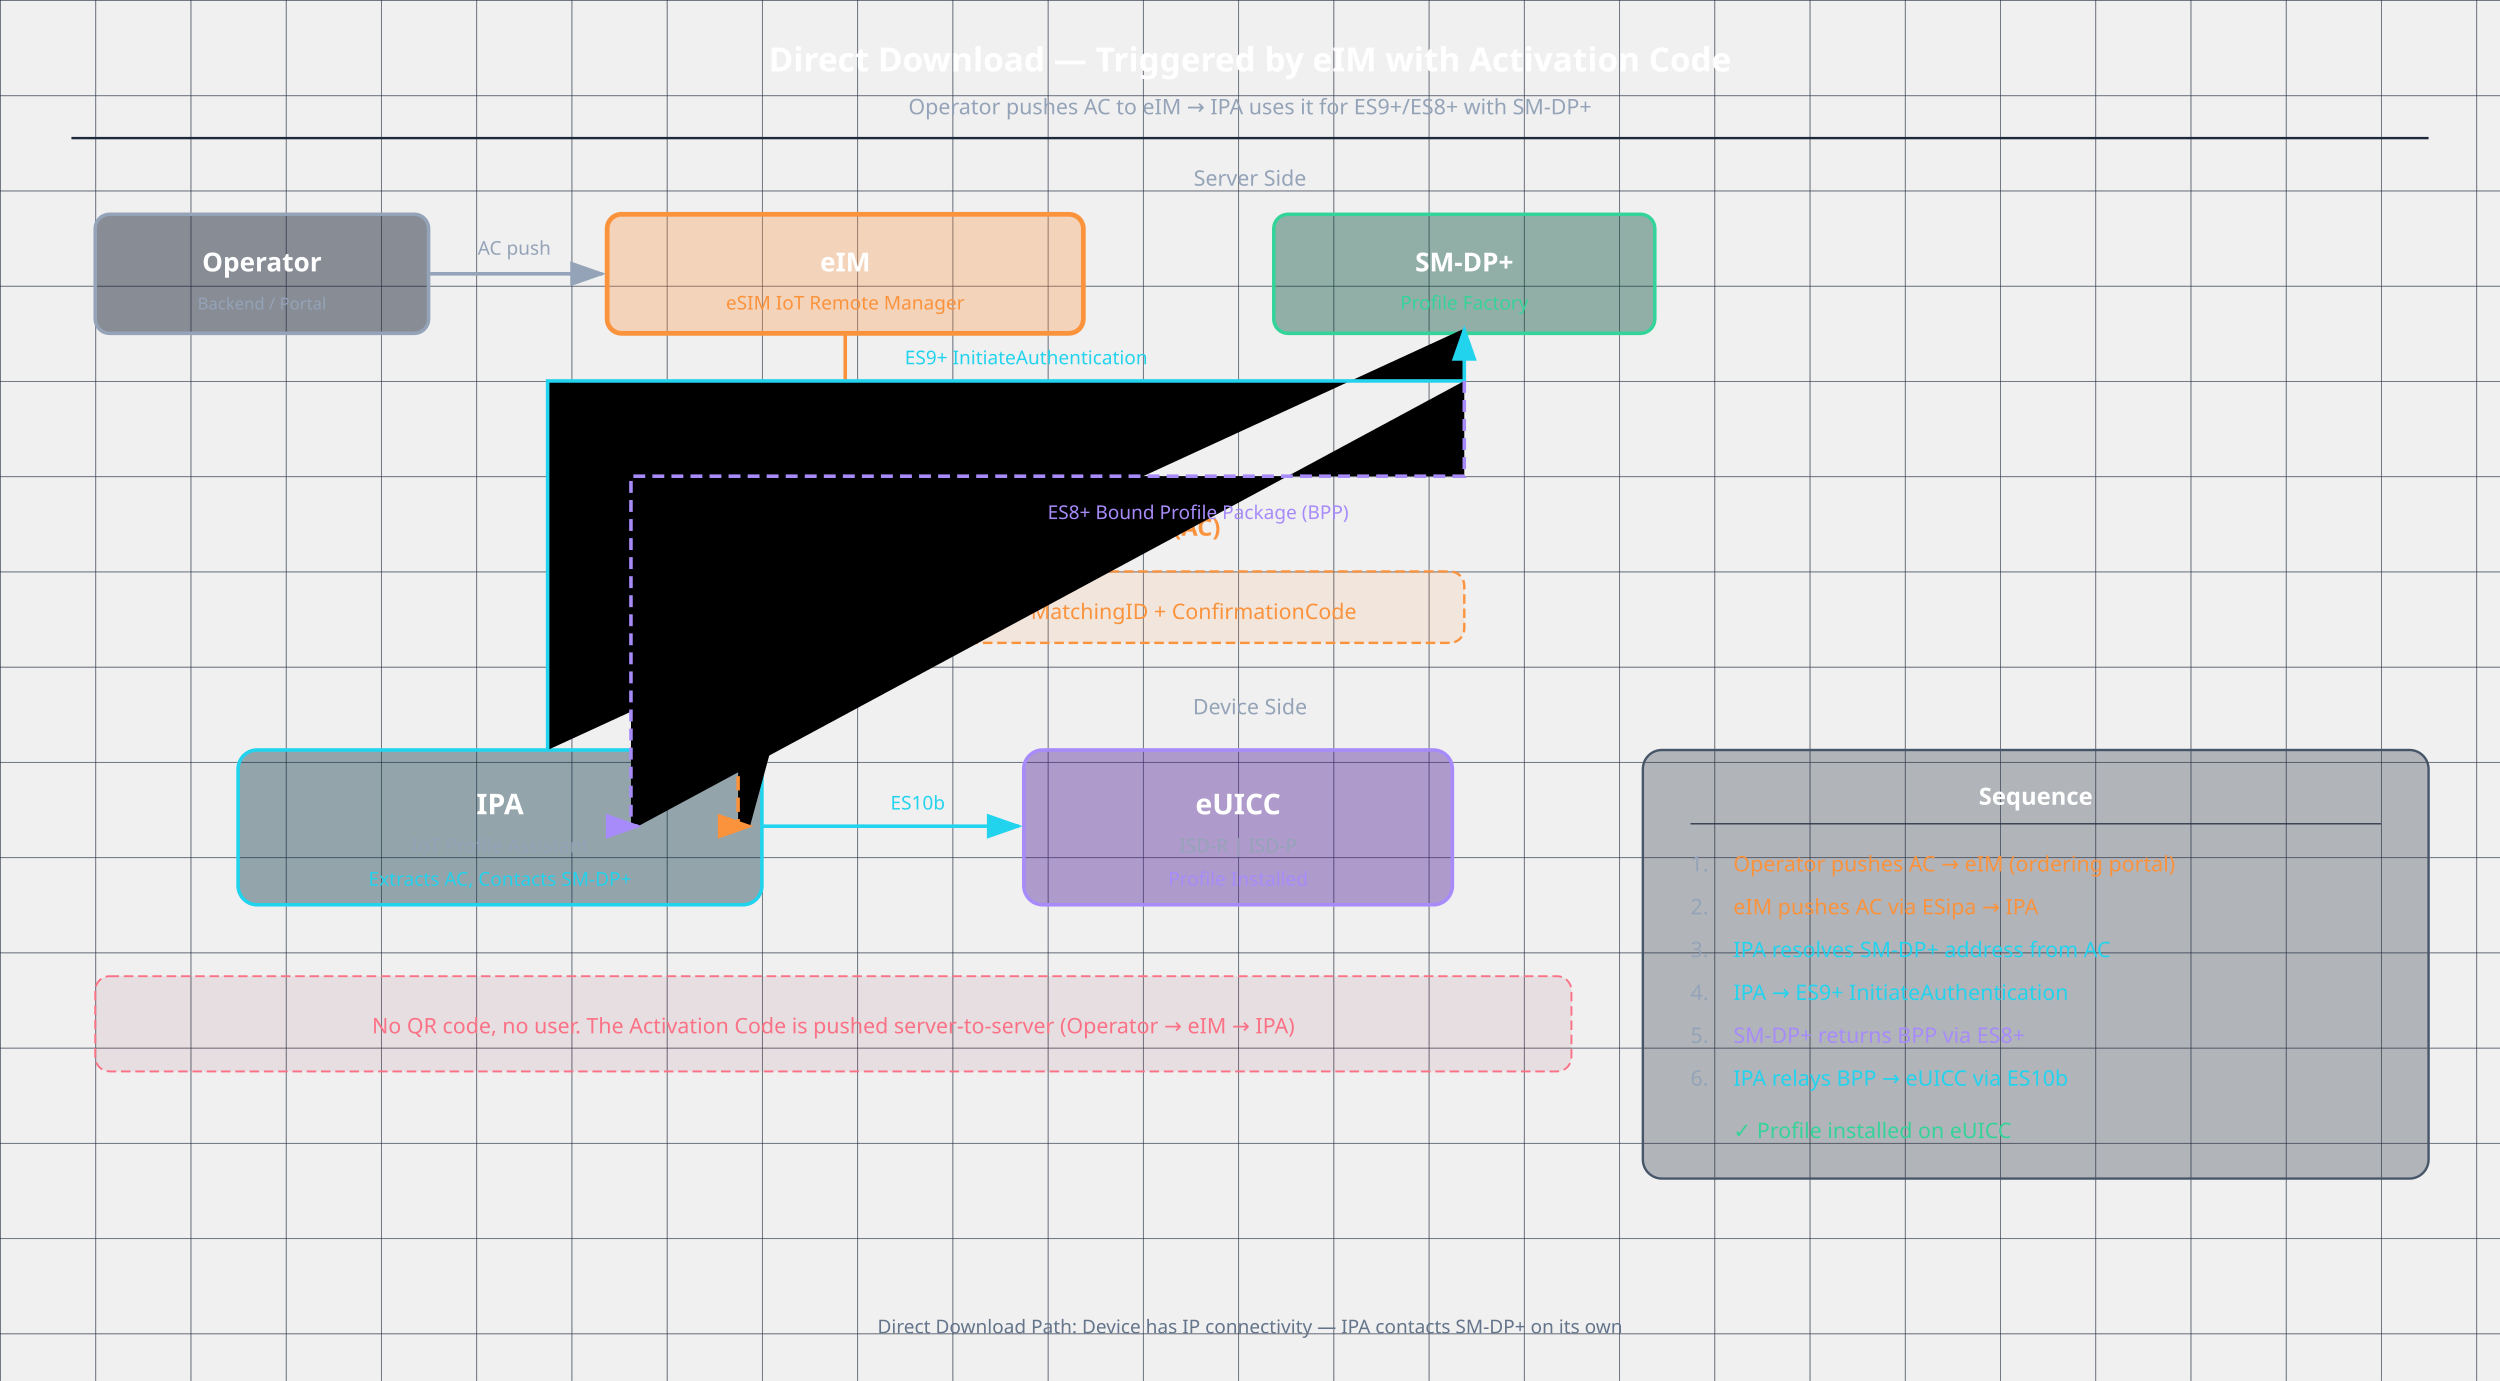
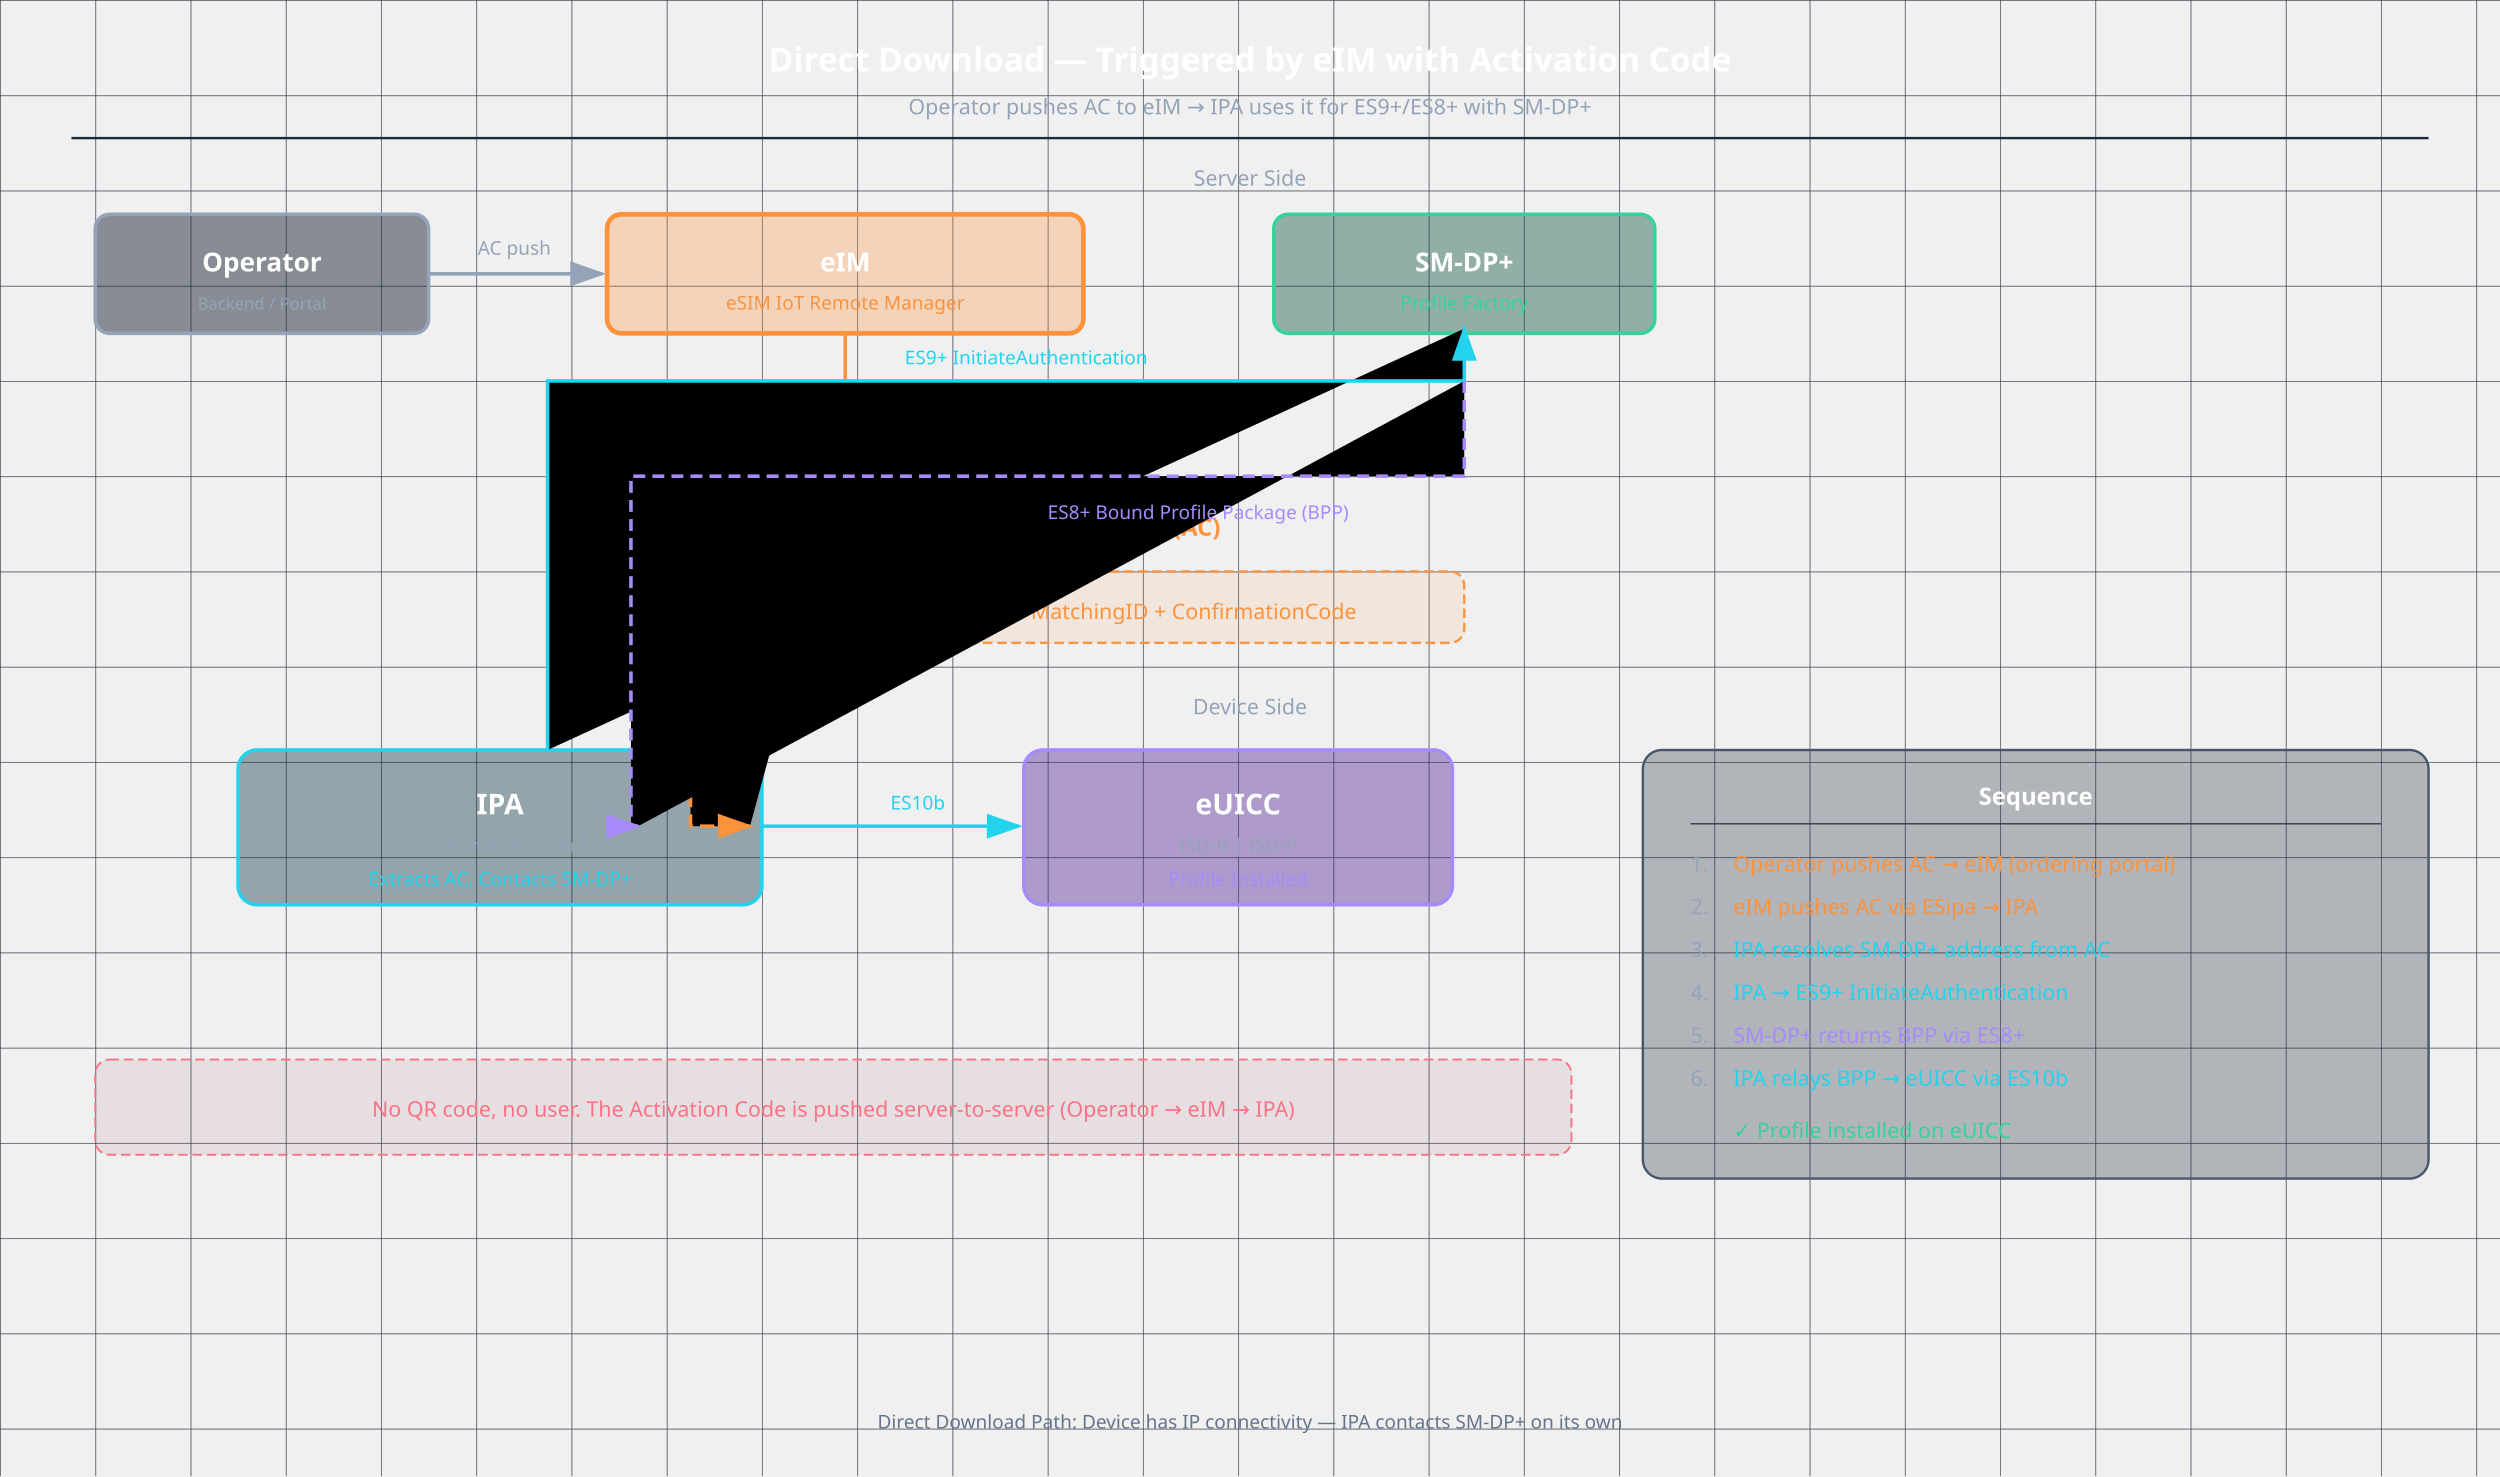
- <svg xmlns="http://www.w3.org/2000/svg" viewBox="0 0 1050 580">
+ <svg xmlns="http://www.w3.org/2000/svg" viewBox="0 0 1050 620">
  <style>text { font-family: system-ui, sans-serif; }</style>
  <defs>
    <marker id="acf-a" markerWidth="10" markerHeight="7" refX="9" refY="3.5" orient="auto">
      <polygon points="0 0, 10 3.5, 0 7" fill="#94a3b8" />
    </marker>
    <marker id="acf-ag" markerWidth="10" markerHeight="7" refX="9" refY="3.5" orient="auto">
      <polygon points="0 0, 10 3.5, 0 7" fill="#34d399" />
    </marker>
    <marker id="acf-ao" markerWidth="10" markerHeight="7" refX="9" refY="3.5" orient="auto">
      <polygon points="0 0, 10 3.5, 0 7" fill="#fb923c" />
    </marker>
    <marker id="acf-av" markerWidth="10" markerHeight="7" refX="9" refY="3.5" orient="auto">
      <polygon points="0 0, 10 3.5, 0 7" fill="#a78bfa" />
    </marker>
    <marker id="acf-acy" markerWidth="10" markerHeight="7" refX="9" refY="3.5" orient="auto">
      <polygon points="0 0, 10 3.5, 0 7" fill="#22d3ee" />
    </marker>
    <pattern id="acf-grid" width="40" height="40" patternUnits="userSpaceOnUse">
      <path d="M 40 0 L 0 0 0 40" fill="none" stroke="#1e293b" stroke-width="0.5" />
    </pattern>
  </defs>
  <rect width="100%" height="100%" fill="url(#acf-grid)" />
  <text x="525" y="30" fill="white" font-size="14" font-weight="700" text-anchor="middle">Direct Download — Triggered by eIM with Activation Code</text>
  <text x="525" y="48" fill="#94a3b8" font-size="9" text-anchor="middle">Operator pushes AC to eIM → IPA uses it for ES9+/ES8+ with SM-DP+</text>
  <line x1="30" y1="58" x2="1020" y2="58" stroke="#1e293b" stroke-width="1" />
  <text x="525" y="78" fill="#94a3b8" font-size="9" text-anchor="middle">Server Side</text>
  <rect x="40" y="90" width="140" height="50" rx="6" fill="rgba(30,41,59,0.5)" stroke="#94a3b8" stroke-width="1.5" />
  <text x="110" y="114" fill="white" font-size="11" font-weight="600" text-anchor="middle">Operator</text>
  <text x="110" y="130" fill="#94a3b8" font-size="7" text-anchor="middle">Backend / Portal</text>
  <rect x="255" y="90" width="200" height="50" rx="6" fill="rgba(251,146,60,0.3)" stroke="#fb923c" stroke-width="2" />
  <text x="355" y="114" fill="white" font-size="11" font-weight="600" text-anchor="middle">eIM</text>
  <text x="355" y="130" fill="#fb923c" font-size="8" text-anchor="middle">eSIM IoT Remote Manager</text>
  <rect x="535" y="90" width="160" height="50" rx="6" fill="rgba(6,78,59,0.4)" stroke="#34d399" stroke-width="1.5" />
  <text x="615" y="114" fill="white" font-size="11" font-weight="600" text-anchor="middle">SM-DP+</text>
  <text x="615" y="130" fill="#34d399" font-size="8" text-anchor="middle">Profile Factory</text>
  <line x1="180" y1="115" x2="253" y2="115" stroke="#94a3b8" stroke-width="1.5" marker-end="url(#acf-a)" />
  <text x="216" y="107" fill="#94a3b8" font-size="8" text-anchor="middle">AC push</text>
  <path d="M 355 140 L 355 200" stroke="#fb923c" stroke-width="1.5" marker-end="url(#acf-ao)" />
  <text x="330" y="175" fill="#fb923c" font-size="8">ESipa</text>
  <text x="330" y="185" fill="#64748b" font-size="7">AC forward</text>
  <text x="462" y="225" fill="#fb923c" font-size="10" font-weight="600" text-anchor="middle">Activation Code (AC)</text>
  <rect x="310" y="240" width="305" height="30" rx="6" fill="rgba(251,146,60,0.12)" stroke="#fb923c" stroke-width="1" stroke-dasharray="4,2" />
  <text x="462" y="260" fill="#fb923c" font-size="9" text-anchor="middle">SM-DP+ address + MatchingID + ConfirmationCode</text>
  <text x="525" y="300" fill="#94a3b8" font-size="9" text-anchor="middle">Device Side</text>
  <rect x="100" y="315" width="220" height="65" rx="8" fill="rgba(8,51,68,0.4)" stroke="#22d3ee" stroke-width="1.5" />
  <text x="210" y="342" fill="white" font-size="12" font-weight="600" text-anchor="middle">IPA</text>
  <text x="210" y="358" fill="#94a3b8" font-size="8" text-anchor="middle">IoT Profile Assistant</text>
  <text x="210" y="372" fill="#22d3ee" font-size="8" text-anchor="middle">Extracts AC, Contacts SM-DP+</text>
  <rect x="430" y="315" width="180" height="65" rx="8" fill="rgba(76,29,149,0.4)" stroke="#a78bfa" stroke-width="1.5" />
  <text x="520" y="342" fill="white" font-size="12" font-weight="600" text-anchor="middle">eUICC</text>
  <text x="520" y="358" fill="#94a3b8" font-size="8" text-anchor="middle">ISD-R | ISD-P</text>
  <text x="520" y="372" fill="#a78bfa" font-size="8" text-anchor="middle">Profile Installed</text>
-   <path d="M 355 200 L 310 200 L 310 347 L 315 347" stroke="#fb923c" stroke-width="1.5" stroke-dasharray="6,3" marker-end="url(#acf-ao)" />
-   <text x="310" y="195" fill="#fb923c" font-size="7" text-anchor="middle">ESipa</text>
+   <path d="M 355 200 L 290 200 L 290 347 L 315 347" stroke="#fb923c" stroke-width="1.5" stroke-dasharray="6,3" marker-end="url(#acf-ao)" />
+   <text x="290" y="195" fill="#fb923c" font-size="7" text-anchor="middle">ESipa</text>
  <path d="M 230 315 L 230 160 L 615 160 L 615 138" stroke="#22d3ee" stroke-width="1.5" marker-end="url(#acf-acy)" />
  <text x="380" y="153" fill="#22d3ee" font-size="8">ES9+ InitiateAuthentication</text>
  <path d="M 615 160 L 615 200 L 265 200 L 265 347 L 268 347" stroke="#a78bfa" stroke-width="1.5" stroke-dasharray="5,3" marker-end="url(#acf-av)" />
  <text x="440" y="218" fill="#a78bfa" font-size="8">ES8+ Bound Profile Package (BPP)</text>
  <line x1="320" y1="347" x2="428" y2="347" stroke="#22d3ee" stroke-width="1.5" marker-end="url(#acf-acy)" />
  <text x="374" y="340" fill="#22d3ee" font-size="8">ES10b</text>
  <rect x="690" y="315" width="330" height="180" rx="8" fill="rgba(30,41,59,0.3)" stroke="#475569" stroke-width="1" />
  <text x="855" y="338" fill="white" font-size="10" font-weight="600" text-anchor="middle">Sequence</text>
  <line x1="710" y1="346" x2="1000" y2="346" stroke="#1e293b" stroke-width="0.5" />
  <text x="710" y="366" fill="#94a3b8" font-size="9">1.</text>
  <text x="728" y="366" fill="#fb923c" font-size="9">Operator pushes AC → eIM (ordering portal)</text>
  <text x="710" y="384" fill="#94a3b8" font-size="9">2.</text>
  <text x="728" y="384" fill="#fb923c" font-size="9">eIM pushes AC via ESipa → IPA</text>
  <text x="710" y="402" fill="#94a3b8" font-size="9">3.</text>
  <text x="728" y="402" fill="#22d3ee" font-size="9">IPA resolves SM-DP+ address from AC</text>
  <text x="710" y="420" fill="#94a3b8" font-size="9">4.</text>
  <text x="728" y="420" fill="#22d3ee" font-size="9">IPA → ES9+ InitiateAuthentication</text>
  <text x="710" y="438" fill="#94a3b8" font-size="9">5.</text>
  <text x="728" y="438" fill="#a78bfa" font-size="9">SM-DP+ returns BPP via ES8+</text>
  <text x="710" y="456" fill="#94a3b8" font-size="9">6.</text>
  <text x="728" y="456" fill="#22d3ee" font-size="9">IPA relays BPP → eUICC via ES10b</text>
  <text x="710" y="478" fill="#94a3b8" font-size="9" />
  <text x="728" y="478" fill="#34d399" font-size="9">✓ Profile installed on eUICC</text>
-   <rect x="40" y="410" width="620" height="40" rx="6" fill="rgba(136,19,55,0.08)" stroke="#fb7185" stroke-width="0.8" stroke-dasharray="4,2" />
-   <text x="350" y="434" fill="#fb7185" font-size="9" text-anchor="middle">No QR code, no user. The Activation Code is pushed server-to-server (Operator → eIM → IPA)</text>
-   <text x="525" y="560" fill="#64748b" font-size="8" text-anchor="middle">Direct Download Path: Device has IP connectivity — IPA contacts SM-DP+ on its own</text>
+   <rect x="40" y="445" width="620" height="40" rx="6" fill="rgba(136,19,55,0.08)" stroke="#fb7185" stroke-width="0.8" stroke-dasharray="4,2" />
+   <text x="350" y="469" fill="#fb7185" font-size="9" text-anchor="middle">No QR code, no user. The Activation Code is pushed server-to-server (Operator → eIM → IPA)</text>
+   <text x="525" y="600" fill="#64748b" font-size="8" text-anchor="middle">Direct Download Path: Device has IP connectivity — IPA contacts SM-DP+ on its own</text>
</svg>
